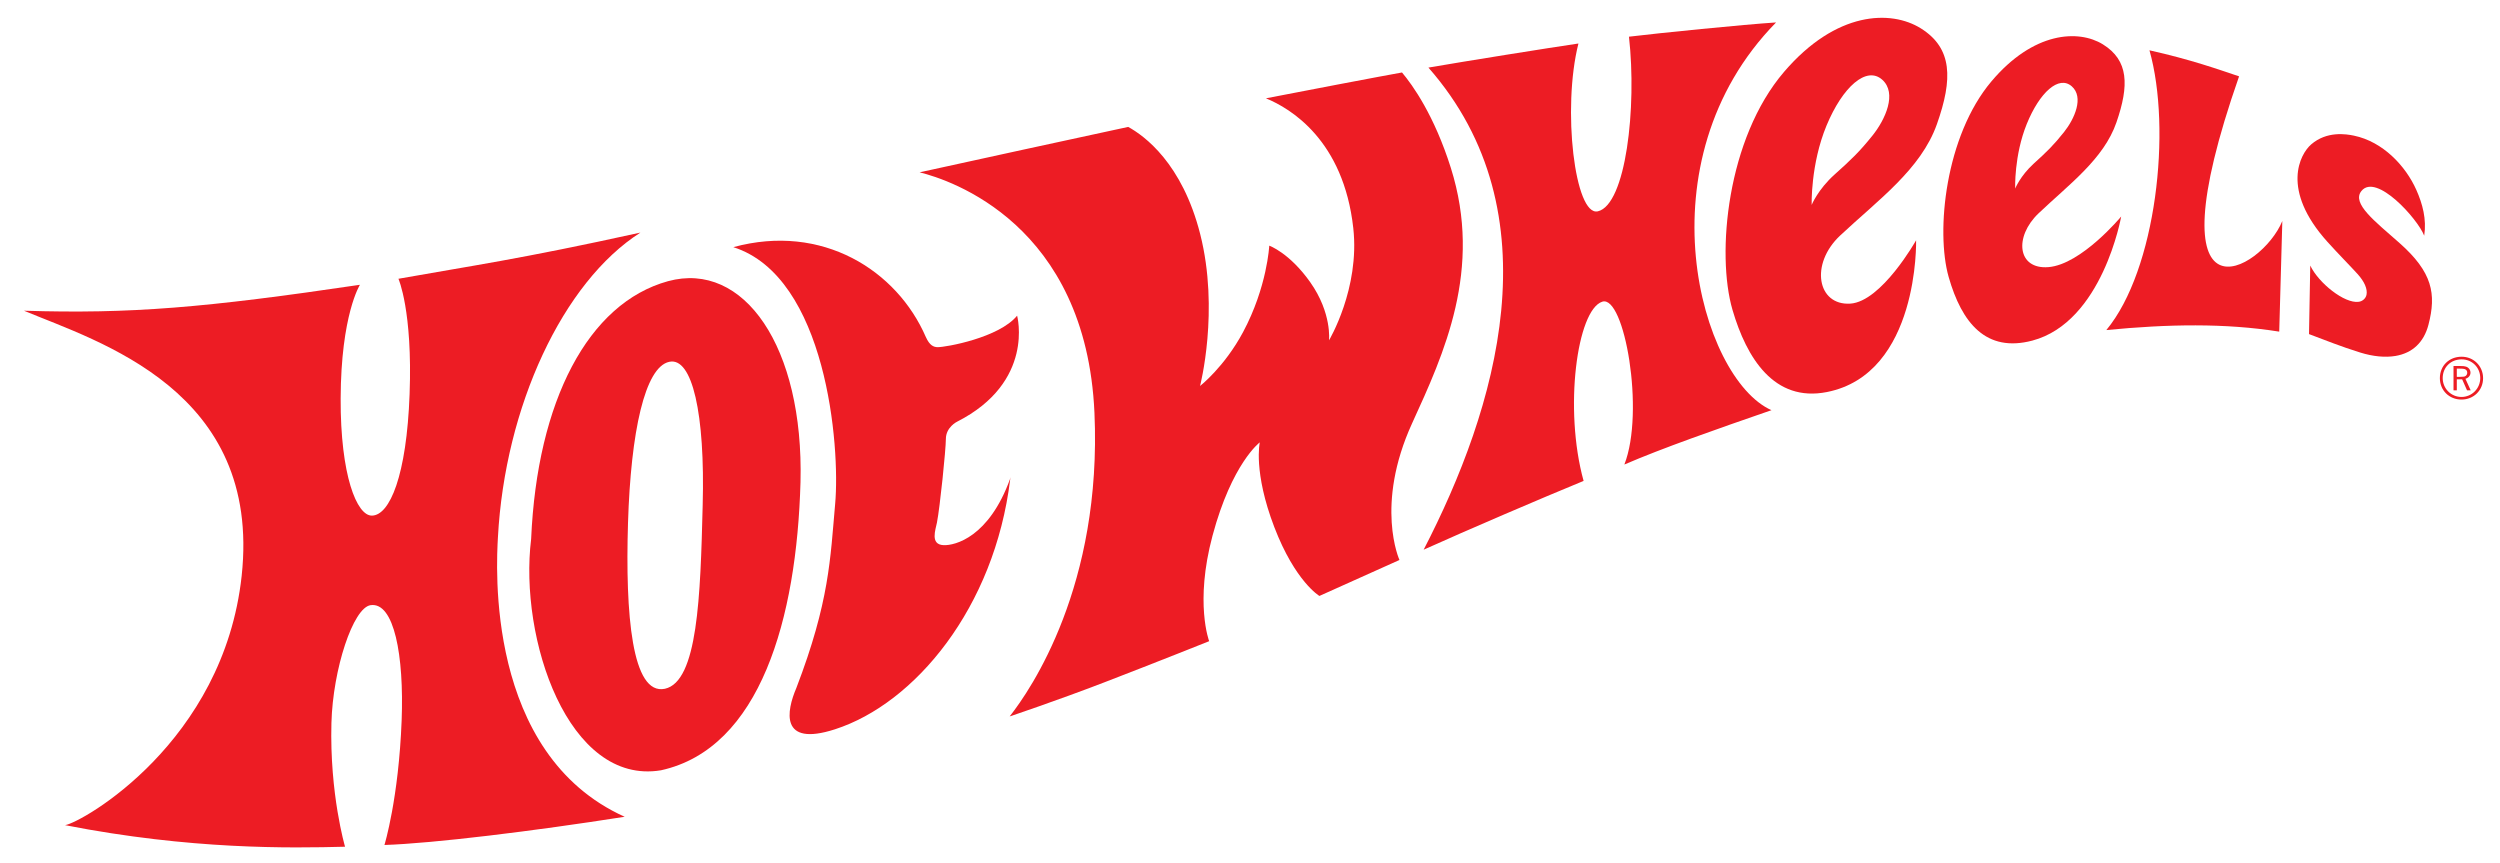
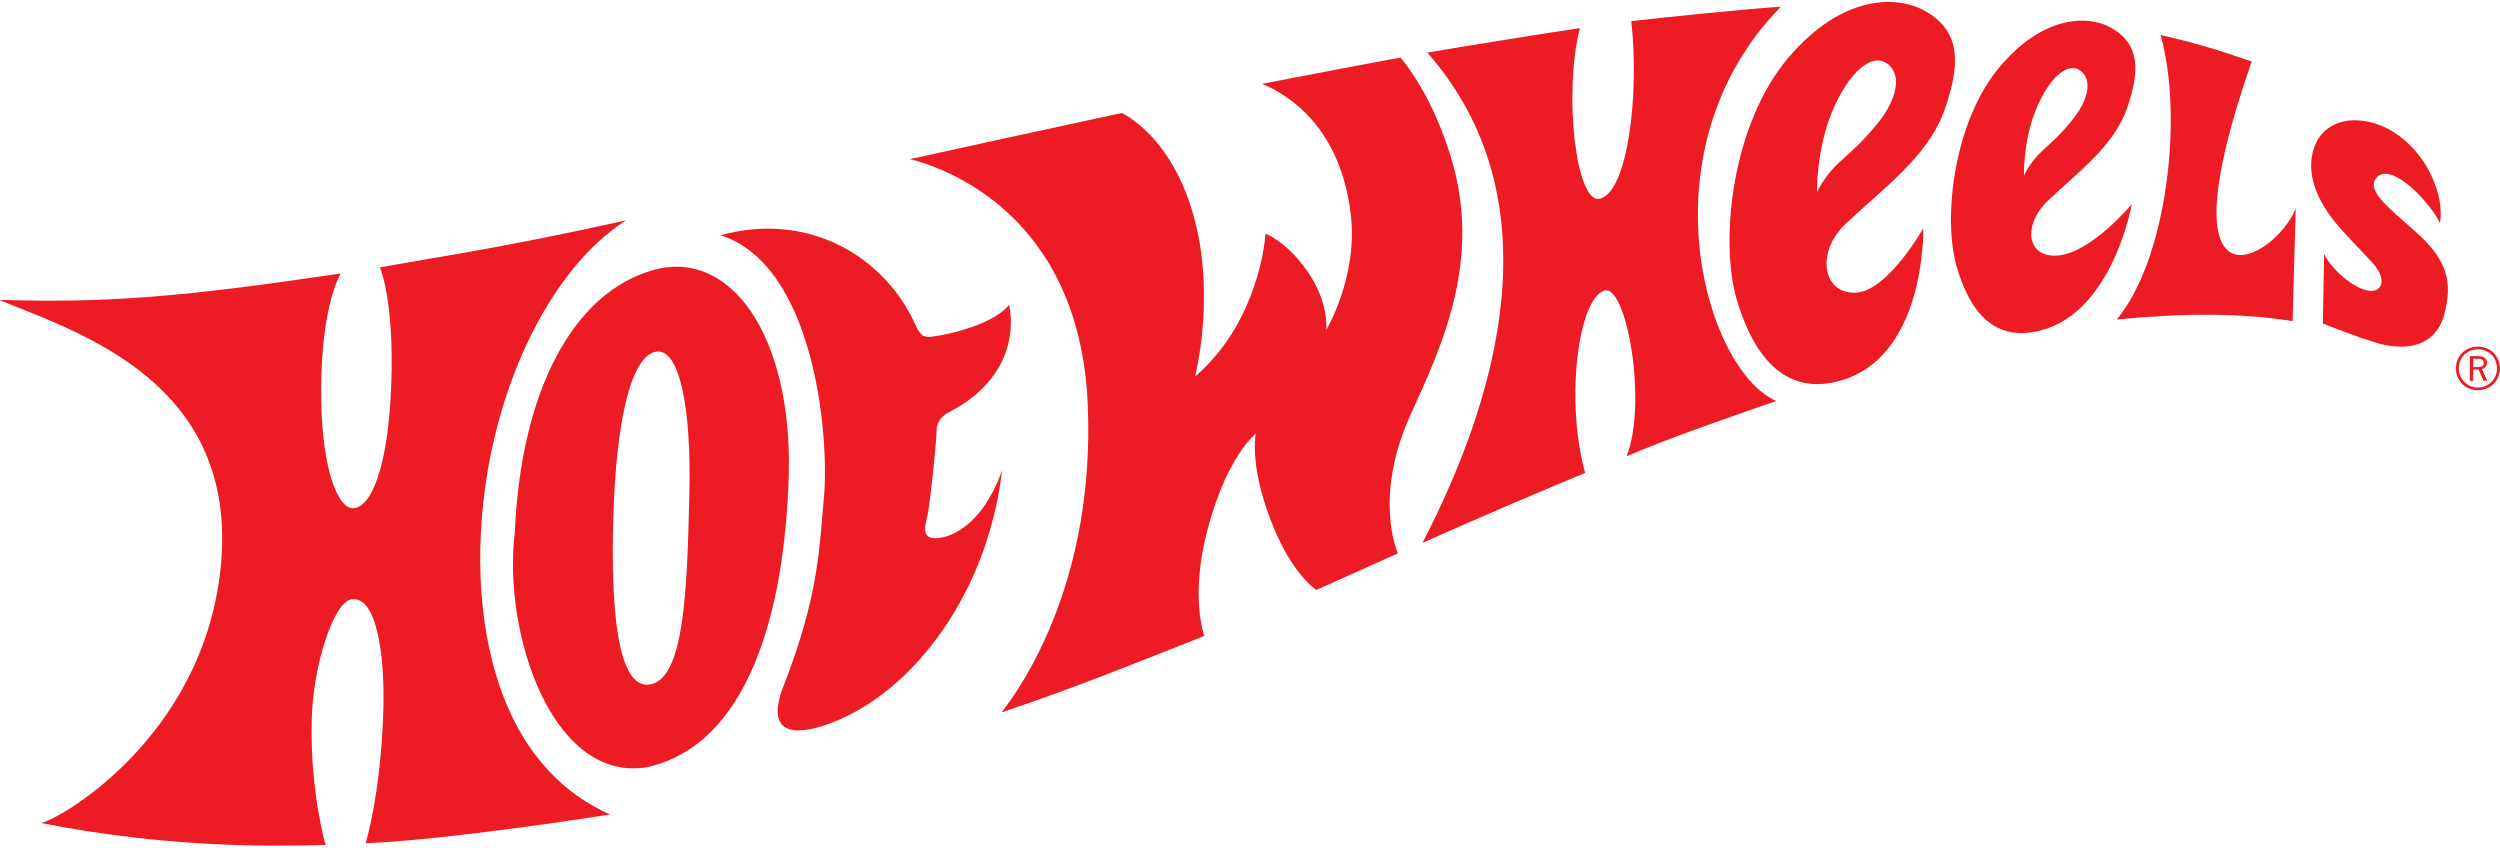
- <svg xmlns="http://www.w3.org/2000/svg" height="138" viewBox="0 0 100.485 34.292" width="400" id="svg3022" version="1.1">
+ <svg xmlns="http://www.w3.org/2000/svg" height="33.49" viewBox="1 0.45 98.81 33.49" width="98.81" id="svg3022" version="1.1">
  <defs id="defs3055" />
  <clipPath id="a">
    <path d="M 624.9,44.946 H 744.101 V 79.37 H 624.9 z" id="path3025" />
  </clipPath>
  <path style="fill:#ed1c24" id="path3033" d="m 11.699,12.964 c 0.018,0.013 0.016,0.013 0,0" />
  <g style="fill:#ed1c24;fill-opacity:1" id="g3035" transform="matrix(1.161923,0,0,-1.161923,-756.6543,89.54035)">
    <path id="path3037" transform="translate(676.5761,68.6741)" d="m 0,0 c 3.074,0.839 5.658,-0.799 6.66,-3.11 l 10e-4,-0.001 c 0.128,-0.286 0.265,-0.347 0.407,-0.349 0.28,-0.003 2.127,0.326 2.749,1.09 0,0 0.625,-2.296 -2.08,-3.67 0,0 -0.381,-0.186 -0.384,-0.591 -0.002,-0.387 -0.204,-2.354 -0.309,-2.897 -0.046,-0.242 -0.246,-0.761 0.23,-0.781 0.394,-0.016 1.566,0.272 2.299,2.289 0.023,0.126 0.005,-0.009 0.005,-0.009 -0.542,-4.447 -3.298,-7.757 -6.06,-8.649 -1.93,-0.624 -1.673,0.645 -1.339,1.425 1.149,2.996 1.174,4.472 1.344,6.375 C 3.701,-6.894 3.226,-1.028 0,0 m -2.218,-3.967 c -0.841,-0.183 -1.328,-2.412 -1.425,-5.573 -0.097,-3.165 0.135,-5.974 1.275,-5.737 1.137,0.248 1.23,3.187 1.308,6.349 0.087,3.161 -0.358,5.14 -1.158,4.961 m 4.542,-4.161 c -0.13,-4.712 -1.386,-9.214 -4.828,-9.969 -3.208,-0.531 -4.915,4.55 -4.49,8.003 0.208,4.775 1.973,8.157 4.736,8.917 2.621,0.713 4.7,-2.269 4.582,-6.951" style="fill:#ed1c24;fill-opacity:1" />
    <path id="path3039" transform="translate(673.3627,69.1783)" d="m 0,0 c -2.683,-1.709 -4.689,-6.026 -4.93,-10.549 -0.049,-0.92 -0.455,-7.48 4.385,-9.66 -3.167,-0.497 -6.616,-0.92 -8.31,-0.976 0,0 0.492,1.602 0.595,4.314 0.085,2.238 -0.259,4.102 -1.075,3.982 -0.603,-0.089 -1.304,-2.209 -1.354,-4.074 -0.065,-2.462 0.471,-4.282 0.471,-4.282 -1.897,-0.049 -5.334,-0.106 -9.685,0.746 0.584,0.092 5.485,2.86 6.109,8.625 0.695,6.421 -4.956,8.097 -7.531,9.171 3.687,-0.115 6.26,0.102 11.622,0.897 0,0 -0.657,-1.037 -0.667,-3.937 -0.01,-2.651 0.558,-4.056 1.082,-4.048 0.619,0.009 1.2,1.385 1.303,4.201 0.107,2.89 -0.386,3.992 -0.386,3.992 C -5.895,-1.155 -4.216,-0.929 0,0" style="fill:#ed1c24;fill-opacity:1" />
    <path id="path3041" transform="translate(683.0206,71.2625)" d="m 0,0 c 1.062,-0.263 5.756,-1.791 6.048,-8.316 0.266,-5.976 -2.193,-9.566 -2.933,-10.506 0,0 1.612,0.539 3.285,1.183 1.818,0.7 3.616,1.42 3.616,1.42 0,0 -0.506,1.323 0.115,3.645 0.673,2.513 1.636,3.233 1.636,3.233 0,0 -0.231,-1.02 0.503,-2.933 0.725,-1.889 1.56,-2.38 1.56,-2.38 l 2.769,1.244 c 0,0 -0.861,1.889 0.438,4.73 1.098,2.402 2.45,5.322 1.338,8.838 C 17.802,1.97 17.059,3.012 16.687,3.454 16.257,3.381 12.76,2.715 11.98,2.56 c 0.854,-0.35 2.686,-1.449 3.022,-4.492 0.231,-2.094 -0.84,-3.88 -0.84,-3.88 0,0 0.107,0.939 -0.649,2.01 -0.721,1.021 -1.418,1.265 -1.418,1.265 0,0 -0.069,-1.425 -0.907,-2.992 -0.646,-1.207 -1.487,-1.862 -1.487,-1.862 0,0 0.677,2.61 0.004,5.258 C 9.083,0.314 7.773,1.266 7.215,1.571 6.046,1.323 1.076,0.237 0,0 M 24.538,4.692 C 24.816,2.24 24.431,-1.121 23.462,-1.349 22.668,-1.537 22.22,2.202 22.79,4.456 21.775,4.307 18.873,3.843 17.601,3.623 c 4.425,-5.036 2.344,-11.825 -0.165,-16.677 1.484,0.669 4.09,1.787 5.533,2.379 -0.688,2.488 -0.228,5.916 0.646,6.2 0.763,0.248 1.48,-3.805 0.764,-5.633 1.324,0.571 3.158,1.212 5.089,1.88 -2.458,1.092 -4.571,8.59 0.159,13.413 C 28.518,5.114 25.566,4.817 24.538,4.692" style="fill:#ed1c24;fill-opacity:1" />
    <path id="path3043" transform="translate(734.0744,64.9105)" d="m 0,0 c -0.358,-0.06 -0.779,-0.019 -1.219,0.118 -0.693,0.216 -1.18,0.417 -1.772,0.638 l 0.043,2.371 c 0.288,-0.603 1.182,-1.321 1.676,-1.254 0.133,0.017 0.245,0.118 0.27,0.243 0.04,0.198 -0.07,0.454 -0.309,0.718 C -1.55,3.098 -1.983,3.536 -2.35,3.943 -3.984,5.755 -3.296,6.99 -2.917,7.317 -2.375,7.785 -1.711,7.678 -1.438,7.621 -0.435,7.413 0.351,6.575 0.721,5.745 0.937,5.26 1.081,4.73 0.994,4.16 0.773,4.737 -0.666,6.345 -1.179,5.705 -1.524,5.275 -0.707,4.656 0.139,3.907 1.28,2.897 1.42,2.147 1.14,1.076 0.982,0.471 0.588,0.099 0,0" style="fill:#ed1c24;fill-opacity:1" />
    <path id="path3045" transform="translate(713.8787,70.1355)" d="M 0,0 C 0,0 -0.041,1.404 0.514,2.744 1.07,4.083 1.893,4.816 2.44,4.332 2.965,3.865 2.549,2.951 2.1,2.394 1.652,1.837 1.373,1.57 0.795,1.053 0.218,0.536 0,0 0,0 M 0.987,-1.058 C 2.289,0.163 3.78,1.23 4.332,2.791 4.885,4.354 4.876,5.419 3.777,6.107 2.744,6.751 0.851,6.711 -0.955,4.602 -2.93,2.297 -3.304,-1.694 -2.738,-3.633 c 0.487,-1.665 1.439,-3.2 3.263,-2.841 3.2,0.63 3.088,5.25 3.088,5.25 0,0 -1.194,-2.122 -2.277,-2.191 -1.136,-0.072 -1.408,1.364 -0.349,2.357" style="fill:#ed1c24;fill-opacity:1" />
    <path id="path3047" transform="translate(721.3199,72.9361)" d="M 0,0 C 0.444,1.093 1.108,1.694 1.556,1.302 1.986,0.925 1.653,0.178 1.292,-0.277 0.931,-0.732 0.706,-0.951 0.239,-1.374 c -0.466,-0.425 -0.64,-0.862 -0.64,-0.862 0,0 -0.042,1.143 0.401,2.236 m 0.749,-4.953 c -1.074,-0.086 -1.196,1.047 -0.341,1.861 1.05,0.999 2.256,1.875 2.695,3.149 0.44,1.276 0.426,2.142 -0.471,2.697 -0.843,0.52 -2.4,0.443 -3.855,-1.282 -1.592,-1.887 -1.929,-5.18 -1.48,-6.762 0.454,-1.596 1.295,-2.628 2.894,-2.205 2.434,0.644 3.075,4.293 3.075,4.293 0,0 -1.375,-1.659 -2.517,-1.751" style="fill:#ed1c24;fill-opacity:1" />
    <path id="path3049" transform="translate(725.5642,75.4837)" d="m 0,0 c 0.775,-2.736 0.234,-7.599 -1.492,-9.678 2.13,0.208 4.11,0.244 5.981,-0.054 l 0.107,3.827 C 3.888,-7.643 -0.03,-9.855 3.1,-0.901 2.331,-0.643 1.44,-0.324 0,0" style="fill:#ed1c24;fill-opacity:1" />
    <path id="path3051" transform="translate(736.3152,64.1878)" d="M 0,0 C 0.112,0 0.154,0.006 0.188,0.032 0.222,0.057 0.242,0.099 0.242,0.143 0.242,0.204 0.21,0.25 0.152,0.269 0.121,0.28 0.074,0.284 -0.023,0.284 H -0.119 V 0 z M 0.007,0.374 C 0.101,0.374 0.146,0.37 0.199,0.353 0.291,0.324 0.354,0.24 0.354,0.145 0.354,0.046 0.287,-0.036 0.179,-0.067 l 0.182,-0.4 H 0.235 L 0.067,-0.088 0.058,-0.086 H -0.02 -0.105 l -0.014,-0.002 v -0.379 h -0.114 v 0.841 h 0.24 z m -0.614,-0.418 c 0,-0.36 0.289,-0.652 0.65,-0.652 0.358,0 0.649,0.292 0.649,0.654 0,0.364 -0.282,0.647 -0.643,0.647 -0.378,0 -0.656,-0.275 -0.656,-0.649 M 0.79,-0.046 c 0,-0.419 -0.324,-0.74 -0.747,-0.74 -0.426,0 -0.748,0.319 -0.748,0.74 0,0.429 0.318,0.742 0.752,0.742 0.419,0 0.743,-0.324 0.743,-0.742" style="fill:#ed1c24;fill-opacity:1" />
  </g>
</svg>
